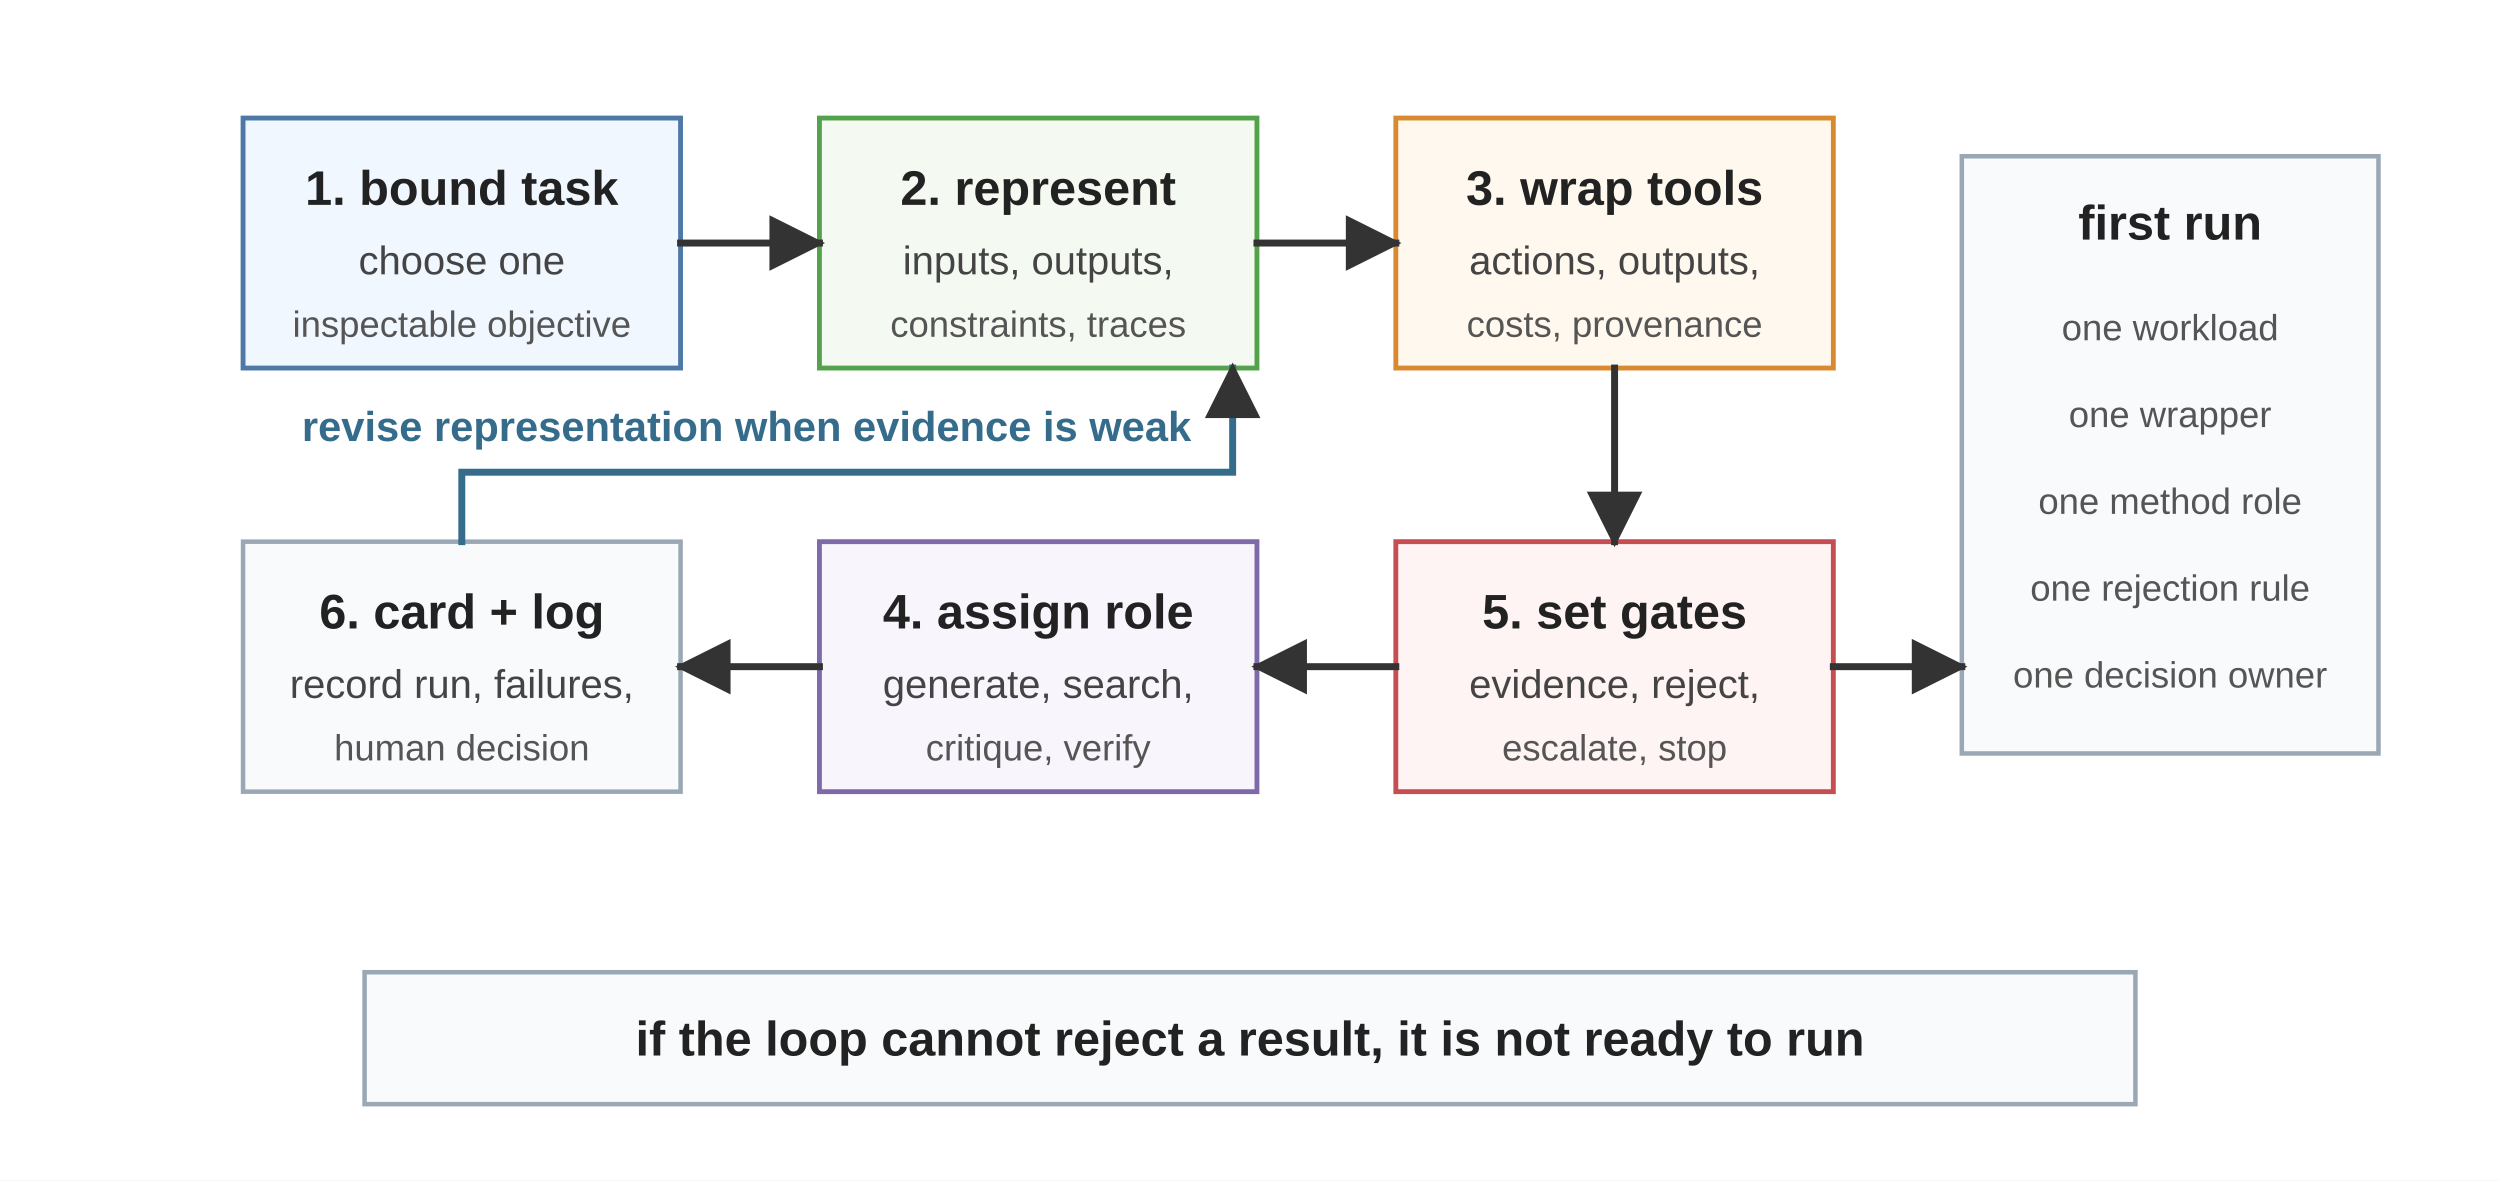
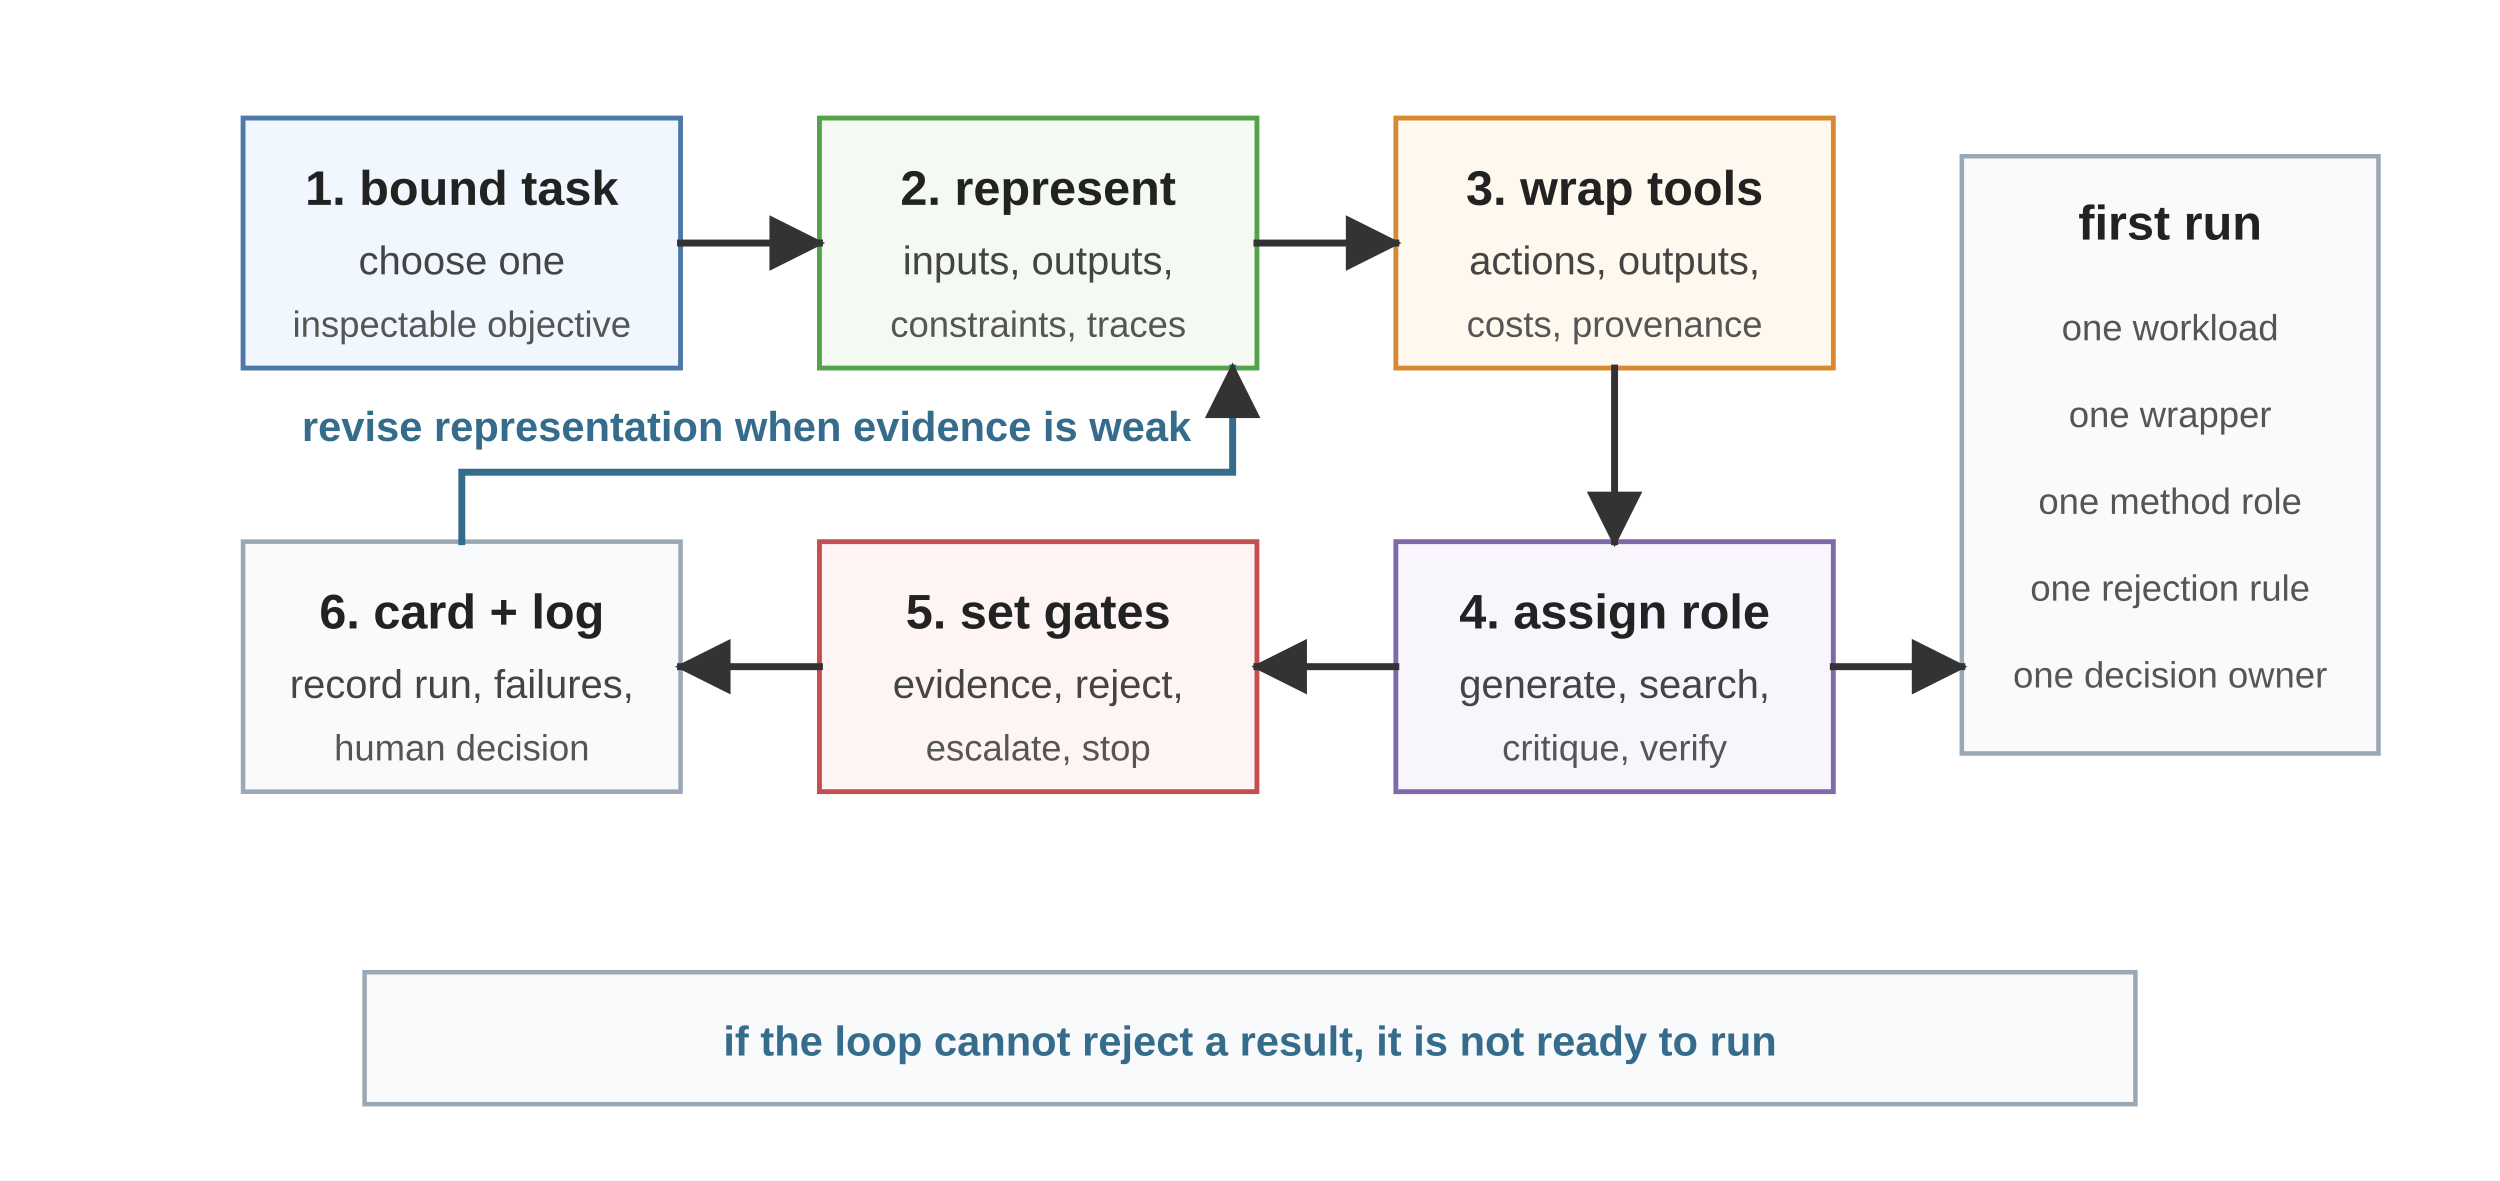
<svg xmlns="http://www.w3.org/2000/svg" viewBox="0 0 720 340" role="img">
  <defs>
    <marker id="arrow" viewBox="0 0 10 10" refX="9" refY="5" markerWidth="8" markerHeight="8" orient="auto">
      <path d="M 0 0 L 10 5 L 0 10 z" fill="#333333" />
    </marker>
    <style>
      .font { font-family: Arial, Helvetica, sans-serif; }
      .label { font-size: 14px; font-weight: 700; fill: #222222; }
      .small { font-size: 11.5px; fill: #444444; }
      .micro { font-size: 10.5px; fill: #555555; }
      .note { font-size: 12px; font-weight: 700; fill: #356C8C; }
      .task { fill: #F0F7FF; stroke: #4E79A7; stroke-width: 1.4; }
      .rep { fill: #F4FAF2; stroke: #54A24B; stroke-width: 1.4; }
      .env { fill: #FFF8EE; stroke: #D88A30; stroke-width: 1.4; }
      .method { fill: #F8F5FC; stroke: #7E6AA8; stroke-width: 1.4; }
      .evidence { fill: #FFF4F4; stroke: #C44E52; stroke-width: 1.4; }
      .card { fill: #F8FAFC; stroke: #9AA8B5; stroke-width: 1.3; }
      .arrow { stroke: #333333; stroke-width: 2; fill: none; stroke-linecap: square; stroke-linejoin: miter; }
      .return { stroke: #356C8C; stroke-width: 2; fill: none; stroke-linecap: square; stroke-linejoin: miter; }
    </style>
  </defs>
  <rect width="720" height="340" fill="#ffffff" />
  <g class="font" transform="translate(0,-90)">
    <rect class="task" x="70" y="124" width="126" height="72" />
    <text class="label" x="133" y="149" text-anchor="middle">1. bound task</text>
    <text class="small" x="133" y="169" text-anchor="middle">choose one</text>
    <text class="micro" x="133" y="187" text-anchor="middle">inspectable objective</text>
    <rect class="rep" x="236" y="124" width="126" height="72" />
    <text class="label" x="299" y="149" text-anchor="middle">2. represent</text>
    <text class="small" x="299" y="169" text-anchor="middle">inputs, outputs,</text>
    <text class="micro" x="299" y="187" text-anchor="middle">constraints, traces</text>
    <rect class="env" x="402" y="124" width="126" height="72" />
    <text class="label" x="465" y="149" text-anchor="middle">3. wrap tools</text>
    <text class="small" x="465" y="169" text-anchor="middle">actions, outputs,</text>
    <text class="micro" x="465" y="187" text-anchor="middle">costs, provenance</text>
-     <rect class="method" x="236" y="246" width="126" height="72" />
-     <text class="label" x="299" y="271" text-anchor="middle">4. assign role</text>
-     <text class="small" x="299" y="291" text-anchor="middle">generate, search,</text>
-     <text class="micro" x="299" y="309" text-anchor="middle">critique, verify</text>
-     <rect class="evidence" x="402" y="246" width="126" height="72" />
-     <text class="label" x="465" y="271" text-anchor="middle">5. set gates</text>
-     <text class="small" x="465" y="291" text-anchor="middle">evidence, reject,</text>
-     <text class="micro" x="465" y="309" text-anchor="middle">escalate, stop</text>
+     <rect class="evidence" x="236" y="246" width="126" height="72" />
+     <text class="label" x="299" y="271" text-anchor="middle">5. set gates</text>
+     <text class="small" x="299" y="291" text-anchor="middle">evidence, reject,</text>
+     <text class="micro" x="299" y="309" text-anchor="middle">escalate, stop</text>
+     <rect class="method" x="402" y="246" width="126" height="72" />
+     <text class="label" x="465" y="271" text-anchor="middle">4. assign role</text>
+     <text class="small" x="465" y="291" text-anchor="middle">generate, search,</text>
+     <text class="micro" x="465" y="309" text-anchor="middle">critique, verify</text>
    <rect class="card" x="70" y="246" width="126" height="72" />
    <text class="label" x="133" y="271" text-anchor="middle">6. card + log</text>
    <text class="small" x="133" y="291" text-anchor="middle">record run, failures,</text>
    <text class="micro" x="133" y="309" text-anchor="middle">human decision</text>
    <line class="arrow" x1="196" y1="160" x2="236" y2="160" marker-end="url(#arrow)" />
    <line class="arrow" x1="362" y1="160" x2="402" y2="160" marker-end="url(#arrow)" />
    <line class="arrow" x1="465" y1="196" x2="465" y2="246" marker-end="url(#arrow)" />
    <line class="arrow" x1="402" y1="282" x2="362" y2="282" marker-end="url(#arrow)" />
    <line class="arrow" x1="236" y1="282" x2="196" y2="282" marker-end="url(#arrow)" />
    <path class="return" d="M 133 246 L 133 226 L 355 226 L 355 196" marker-end="url(#arrow)" />
    <text class="note" x="215" y="217" text-anchor="middle">revise representation when evidence is weak</text>
    <rect class="card" x="565" y="135" width="120" height="172" />
    <text class="label" x="625" y="159" text-anchor="middle">first run</text>
    <text class="micro" x="625" y="188" text-anchor="middle">one workload</text>
    <text class="micro" x="625" y="213" text-anchor="middle">one wrapper</text>
    <text class="micro" x="625" y="238" text-anchor="middle">one method role</text>
    <text class="micro" x="625" y="263" text-anchor="middle">one rejection rule</text>
    <text class="micro" x="625" y="288" text-anchor="middle">one decision owner</text>
    <line class="arrow" x1="528" y1="282" x2="565" y2="282" marker-end="url(#arrow)" />
    <rect class="card" x="105" y="370" width="510" height="38" />
-     <text class="label" x="360" y="394" text-anchor="middle">if the loop cannot reject a result, it is not ready to run</text>
+     <text class="note" x="360" y="394" text-anchor="middle">if the loop cannot reject a result, it is not ready to run</text>
  </g>
</svg>
